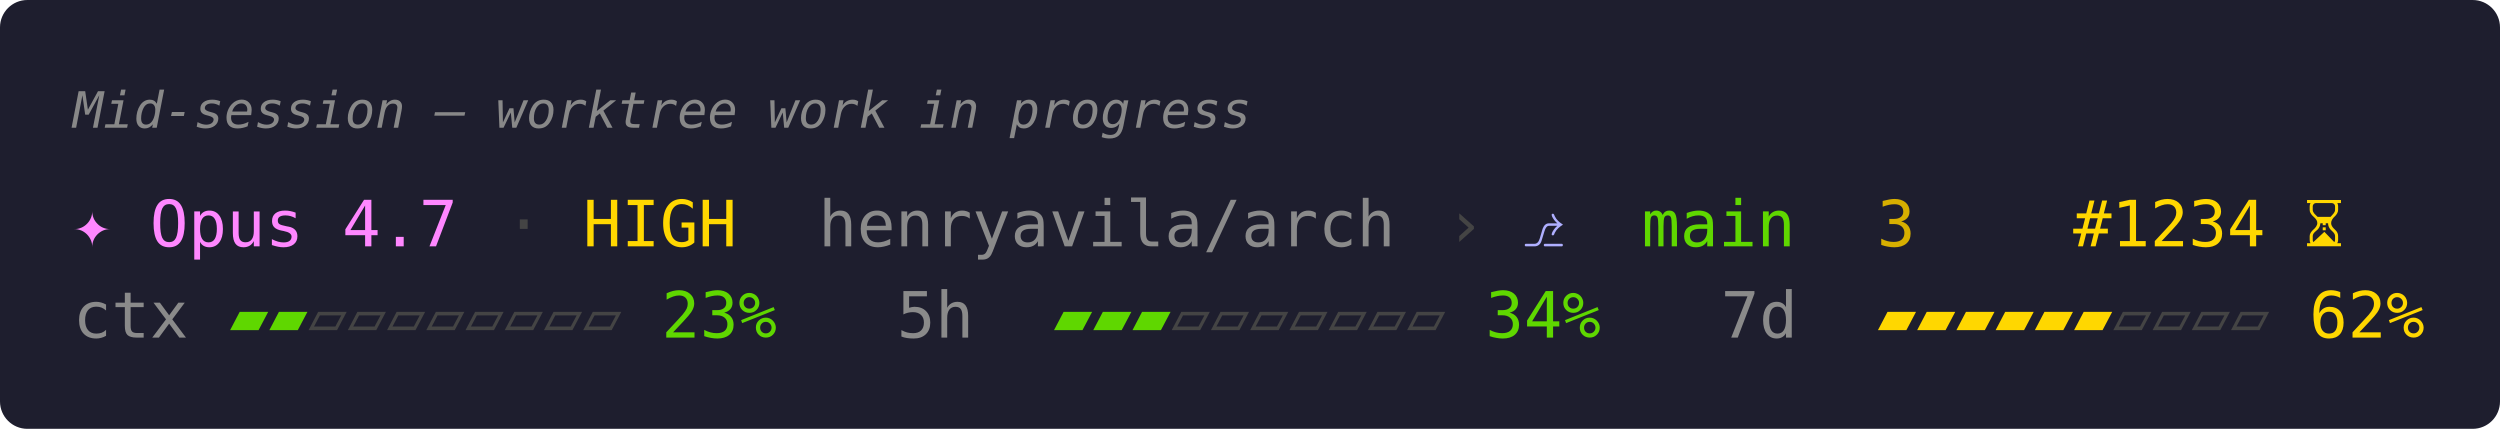
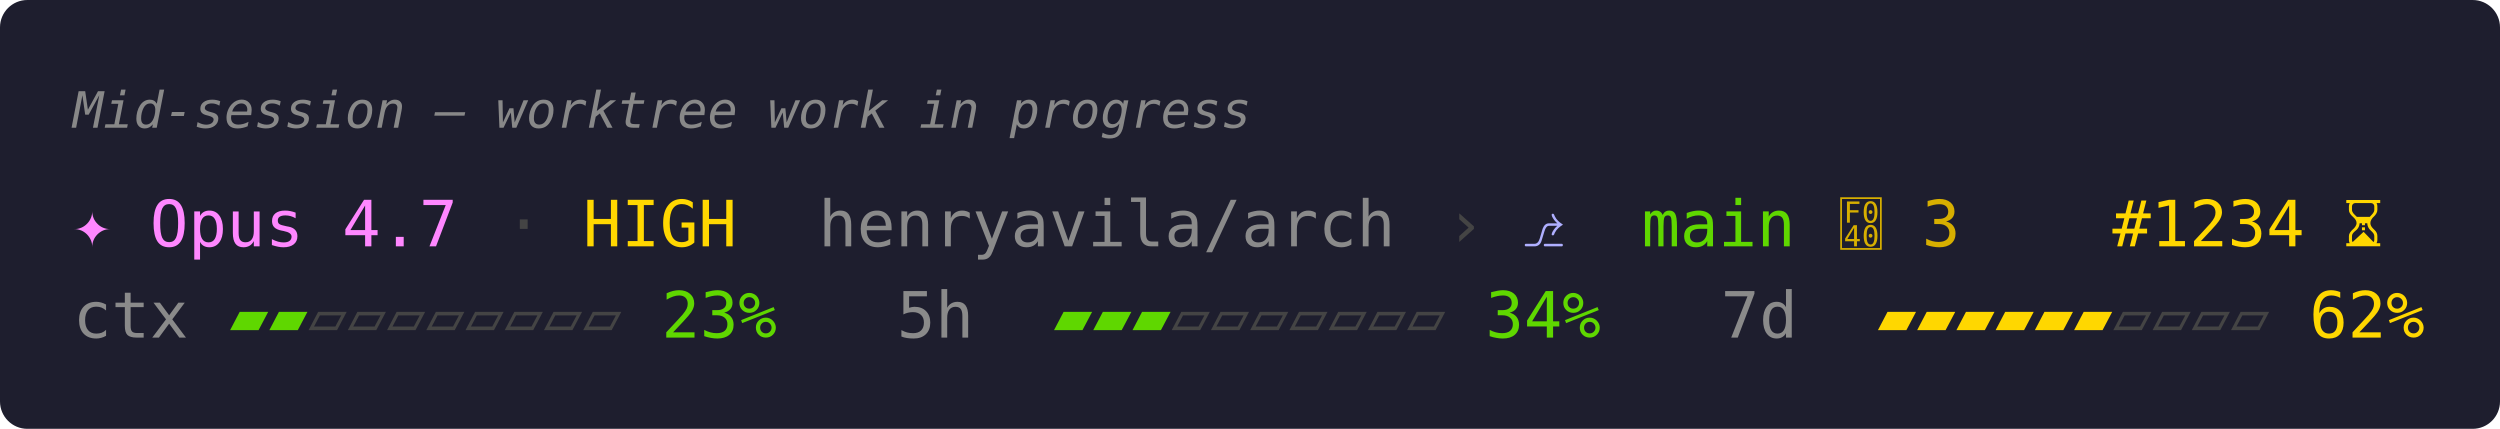
<svg xmlns="http://www.w3.org/2000/svg" width="548" height="94" font-family="JetBrains Mono, Fira Code, Menlo, Consolas, monospace" font-size="14">
  <rect width="548" height="94" rx="6" fill="#1e1e2e" />
  <text x="16" y="28" fill="#888" font-size="11" font-style="italic">Mid-session — worktree work in progress</text>
  <text x="16.0" y="54.0" fill="#ff87ff" xml:space="preserve">✦ Opus 4.7</text>
  <text x="102.0" y="54.0" fill="#e0e0e0" xml:space="preserve"> </text>
  <text x="110.6" y="54.0" fill="#444444" xml:space="preserve">·</text>
  <text x="119.2" y="54.0" fill="#e0e0e0" xml:space="preserve"> </text>
  <text x="127.8" y="54.0" fill="#ffd700" xml:space="preserve">HIGH</text>
  <text x="162.2" y="54.0" fill="#e0e0e0" xml:space="preserve">  </text>
  <text x="179.4" y="54.0" fill="#8a8a8a" xml:space="preserve">henryavila/arch</text>
  <text x="308.4" y="54.0" fill="#e0e0e0" xml:space="preserve"> </text>
  <text x="317.0" y="54.0" fill="#444444" xml:space="preserve">›</text>
  <text x="325.6" y="54.0" fill="#e0e0e0" xml:space="preserve"> </text>
  <text x="334.2" y="54.0" fill="#afafff" xml:space="preserve">⎇ </text>
  <text x="351.4" y="54.0" fill="#5fd700" xml:space="preserve"> main</text>
  <text x="394.4" y="54.0" fill="#e0e0e0" xml:space="preserve"> </text>
-   <text x="403.0" y="54.0" fill="#d7af00" xml:space="preserve"> 3</text>
-   <text x="420.2" y="54.0" fill="#e0e0e0" xml:space="preserve">   </text>
-   <text x="446.0" y="54.0" fill="#ffd700" xml:space="preserve"> #1234 ⏳</text>
+   <text x="403.0" y="54.0" fill="#d7af00" xml:space="preserve"> 3</text>
+   <text x="428.8" y="54.0" fill="#e0e0e0" xml:space="preserve">   </text>
+   <text x="454.6" y="54.0" fill="#ffd700" xml:space="preserve"> #1234 ⏳</text>
  <text x="16.0" y="74.0" fill="#8a8a8a" xml:space="preserve">ctx</text>
  <text x="41.8" y="74.0" fill="#e0e0e0" xml:space="preserve"> </text>
  <text x="50.4" y="74.0" fill="#5fd700" xml:space="preserve">▰</text>
  <text x="59.0" y="74.0" fill="#5fd700" xml:space="preserve">▰</text>
  <text x="67.6" y="74.0" fill="#444444" xml:space="preserve">▱</text>
  <text x="76.2" y="74.0" fill="#444444" xml:space="preserve">▱</text>
  <text x="84.8" y="74.0" fill="#444444" xml:space="preserve">▱</text>
  <text x="93.4" y="74.0" fill="#444444" xml:space="preserve">▱</text>
  <text x="102.0" y="74.0" fill="#444444" xml:space="preserve">▱</text>
  <text x="110.6" y="74.0" fill="#444444" xml:space="preserve">▱</text>
  <text x="119.2" y="74.0" fill="#444444" xml:space="preserve">▱</text>
  <text x="127.8" y="74.0" fill="#444444" xml:space="preserve">▱</text>
  <text x="136.4" y="74.0" fill="#e0e0e0" xml:space="preserve"> </text>
  <text x="145.0" y="74.0" fill="#5fd700" xml:space="preserve">23%</text>
  <text x="170.8" y="74.0" fill="#e0e0e0" xml:space="preserve">   </text>
  <text x="196.6" y="74.0" fill="#8a8a8a" xml:space="preserve">5h</text>
  <text x="213.8" y="74.0" fill="#e0e0e0" xml:space="preserve">  </text>
  <text x="231.0" y="74.0" fill="#5fd700" xml:space="preserve">▰</text>
  <text x="239.6" y="74.0" fill="#5fd700" xml:space="preserve">▰</text>
  <text x="248.2" y="74.0" fill="#5fd700" xml:space="preserve">▰</text>
  <text x="256.8" y="74.0" fill="#444444" xml:space="preserve">▱</text>
  <text x="265.4" y="74.0" fill="#444444" xml:space="preserve">▱</text>
  <text x="274.0" y="74.0" fill="#444444" xml:space="preserve">▱</text>
  <text x="282.6" y="74.0" fill="#444444" xml:space="preserve">▱</text>
  <text x="291.2" y="74.0" fill="#444444" xml:space="preserve">▱</text>
  <text x="299.8" y="74.0" fill="#444444" xml:space="preserve">▱</text>
  <text x="308.4" y="74.0" fill="#444444" xml:space="preserve">▱</text>
  <text x="317.0" y="74.0" fill="#e0e0e0" xml:space="preserve"> </text>
  <text x="325.6" y="74.0" fill="#5fd700" xml:space="preserve">34%</text>
  <text x="351.4" y="74.0" fill="#e0e0e0" xml:space="preserve">   </text>
  <text x="377.2" y="74.0" fill="#8a8a8a" xml:space="preserve">7d</text>
  <text x="394.4" y="74.0" fill="#e0e0e0" xml:space="preserve">  </text>
  <text x="411.6" y="74.0" fill="#ffd700" xml:space="preserve">▰</text>
  <text x="420.2" y="74.0" fill="#ffd700" xml:space="preserve">▰</text>
  <text x="428.8" y="74.0" fill="#ffd700" xml:space="preserve">▰</text>
  <text x="437.4" y="74.0" fill="#ffd700" xml:space="preserve">▰</text>
  <text x="446.0" y="74.0" fill="#ffd700" xml:space="preserve">▰</text>
  <text x="454.6" y="74.0" fill="#ffd700" xml:space="preserve">▰</text>
  <text x="463.2" y="74.0" fill="#444444" xml:space="preserve">▱</text>
  <text x="471.8" y="74.0" fill="#444444" xml:space="preserve">▱</text>
  <text x="480.4" y="74.0" fill="#444444" xml:space="preserve">▱</text>
  <text x="489.0" y="74.0" fill="#444444" xml:space="preserve">▱</text>
  <text x="497.6" y="74.0" fill="#e0e0e0" xml:space="preserve"> </text>
  <text x="506.2" y="74.0" fill="#ffd700" xml:space="preserve">62%</text>
</svg>
